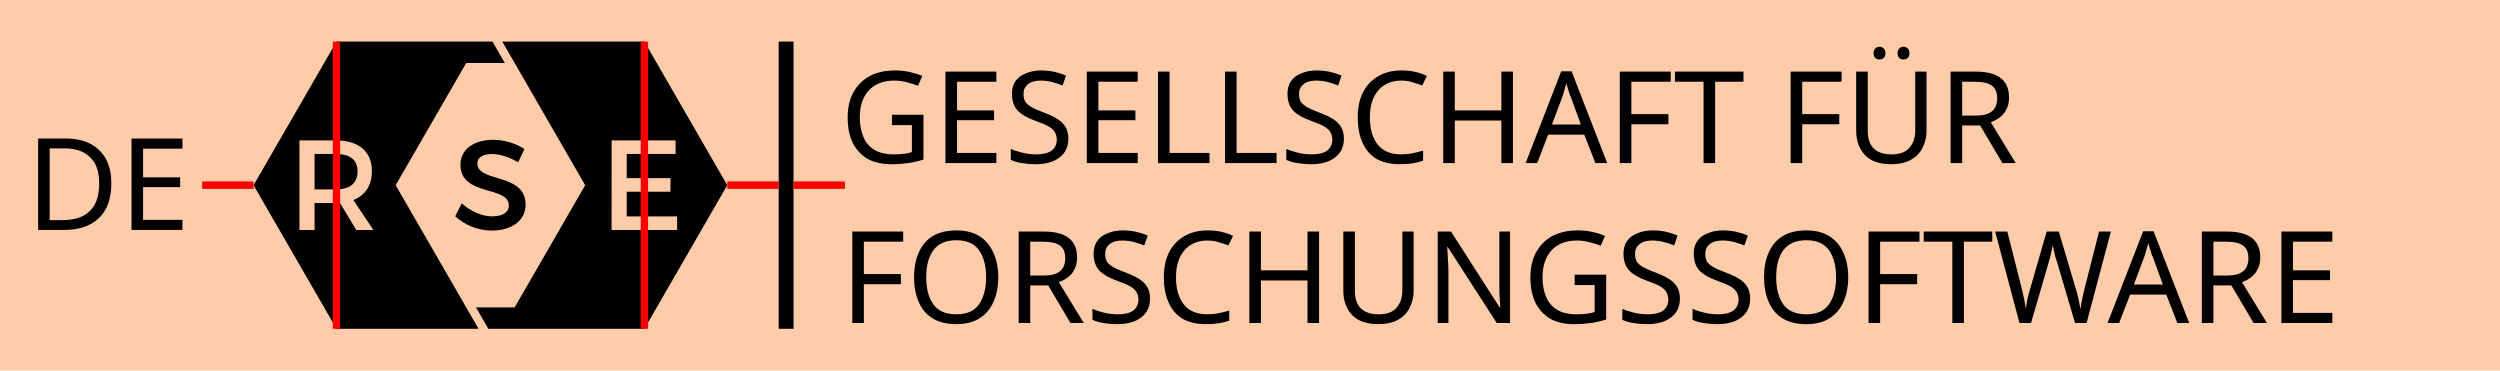
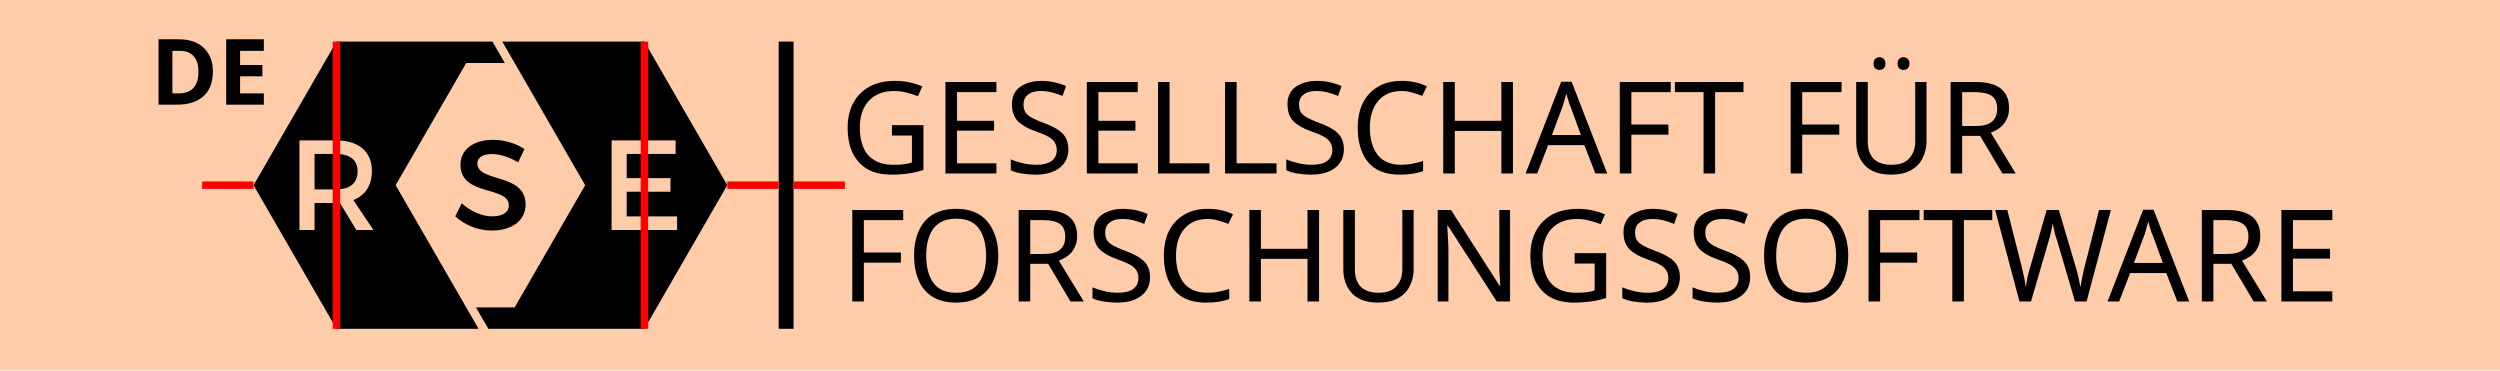
<svg xmlns="http://www.w3.org/2000/svg" width="135mm" height="20mm" viewBox="0 0 135 20" version="1.1" id="svg5470">
  <defs id="defs5464" />
  <g id="layer3" style="display:inline" transform="translate(0,-5)">
    <rect style="opacity:1;fill:#ffccaa;fill-opacity:1;fill-rule:nonzero;stroke:none;stroke-width:0.339;stroke-linecap:butt;stroke-linejoin:round;stroke-miterlimit:4;stroke-dasharray:none;stroke-dashoffset:0;stroke-opacity:1;paint-order:stroke markers fill" id="rect6052" width="135" height="20" x="0" y="5" />
  </g>
  <g id="layer2" style="display:inline" transform="translate(0,-277)">
-     <path transform="translate(0,8.9583334e-6)" style="display:inline;opacity:1;fill:#000000;fill-opacity:1;fill-rule:nonzero;stroke:none;stroke-width:0.244;stroke-linecap:butt;stroke-linejoin:round;stroke-miterlimit:4;stroke-dasharray:none;stroke-dashoffset:0;stroke-opacity:1;paint-order:stroke markers fill" d="m 18.169,279.246 -4.477,7.755 4.477,7.754 h 7.674 l -4.477,-7.754 3.81,-6.599 h 2.085 l -0.667,-1.156 h -0.75 -1.222 z m 8.954,0 4.476,7.755 -3.809,6.598 h -2.087 l 0.668,1.156 h 0.752 3.709 3.965 l 4.476,-7.754 -4.476,-7.755 z m -0.496,5.305 c -1.05,0 -1.762,0.518 -1.762,1.347 0,1.721 2.612,1.119 2.612,2.197 0,0.373 -0.339,0.588 -0.905,0.588 -0.518,0 -1.14,-0.249 -1.638,-0.705 l -0.352,0.705 c 0.498,0.456 1.216,0.767 1.976,0.767 1.064,0 1.824,-0.532 1.824,-1.396 0.007,-1.741 -2.605,-1.175 -2.605,-2.232 0,-0.325 0.311,-0.504 0.788,-0.504 0.366,0 0.891,0.131 1.416,0.449 l 0.338,-0.719 c -0.449,-0.297 -1.064,-0.497 -1.693,-0.497 z m -10.456,0.031 h 1.963 c 1.237,0 1.948,0.601 1.948,1.651 0,0.774 -0.359,1.32 -1.002,1.569 l 1.085,1.617 H 19.24 l -0.885,-1.465 c -0.069,0.007 -0.145,0.007 -0.221,0.007 h -1.147 v 1.458 H 16.172 Z m 16.856,0 h 3.455 v 0.732 h -2.64 v 1.306 h 2.363 v 0.733 h -2.363 v 1.333 h 2.722 v 0.733 h -3.538 z m -16.04,0.732 v 1.914 h 1.147 c 0.746,0 1.175,-0.318 1.175,-0.974 0,-0.636 -0.428,-0.94 -1.175,-0.94 z" id="path5401" />
-     <text transform="translate(0,8.9583334e-6)" id="text5412" y="289.418" x="1.386" style="font-style:normal;font-variant:normal;font-weight:normal;font-stretch:normal;font-size:6.91px;line-height:125%;font-family:Montserrat;-inkscape-font-specification:Montserrat;text-align:start;letter-spacing:0px;word-spacing:0px;writing-mode:lr-tb;text-anchor:start;display:inline;fill:#000000;fill-opacity:1;stroke:none;stroke-width:0.239px;stroke-linecap:butt;stroke-linejoin:miter;stroke-opacity:1" xml:space="preserve">
-       <tspan style="font-style:normal;font-variant:normal;font-weight:normal;font-stretch:normal;font-size:6.91px;font-family:Montserrat;-inkscape-font-specification:Montserrat;fill:#000000;stroke-width:0.239px" y="289.418" x="1.386" id="tspan5410">DE</tspan>
+     <path transform="translate(0,8.9583334e-6)" style="display:inline;opacity:1;fill:#000000;fill-opacity:1;fill-rule:nonzero;stroke:none;stroke-width:0.244;stroke-linecap:butt;stroke-linejoin:round;stroke-miterlimit:4;stroke-dasharray:none;stroke-dashoffset:0;stroke-opacity:1;paint-order:stroke markers fill" d="m 18.169,279.246 -4.477,7.755 4.477,7.754 7.674,0 -4.477,-7.754 3.81,-6.599 2.085,0 -0.667,-1.156 -0.75,0 -1.222,0 z m 8.954,0 4.476,7.755 -3.809,6.598 -2.087,0 0.668,1.156 0.752,0 3.709,0 3.965,0 4.476,-7.754 -4.476,-7.755 z m -0.496,5.305 c -1.05,0 -1.762,0.518 -1.762,1.347 0,1.721 2.612,1.119 2.612,2.197 0,0.373 -0.339,0.588 -0.905,0.588 -0.518,0 -1.14,-0.249 -1.638,-0.705 l -0.352,0.705 c 0.498,0.456 1.216,0.767 1.976,0.767 1.064,0 1.824,-0.532 1.824,-1.396 0.007,-1.741 -2.605,-1.175 -2.605,-2.232 0,-0.325 0.311,-0.504 0.788,-0.504 0.366,0 0.891,0.131 1.416,0.449 l 0.338,-0.719 c -0.449,-0.297 -1.064,-0.497 -1.693,-0.497 z m -10.456,0.031 1.963,0 c 1.237,0 1.948,0.601 1.948,1.651 0,0.774 -0.359,1.32 -1.002,1.569 l 1.085,1.617 -0.926,0 -0.885,-1.465 c -0.069,0.007 -0.145,0.007 -0.221,0.007 l -1.147,0 0,1.458 -0.815,0 z m 16.856,0 3.455,0 0,0.732 -2.64,0 0,1.306 2.363,0 0,0.733 -2.363,0 0,1.333 2.722,0 0,0.733 -3.538,0 z m -16.04,0.732 0,1.914 1.147,0 c 0.746,0 1.175,-0.318 1.175,-0.974 0,-0.636 -0.428,-0.94 -1.175,-0.94 z" id="path5401" />
+     <text id="text5412" y="282.653" x="8.123" style="font-style:normal;font-variant:normal;font-weight:normal;font-stretch:normal;font-size:6.91px;line-height:125%;font-family:Montserrat;-inkscape-font-specification:Montserrat;text-align:start;letter-spacing:0px;word-spacing:0px;writing-mode:lr-tb;text-anchor:start;display:inline;fill:#000000;fill-opacity:1;stroke:none;stroke-width:0.239px;stroke-linecap:butt;stroke-linejoin:miter;stroke-opacity:1" xml:space="preserve">
+       <tspan style="font-style:normal;font-variant:normal;font-weight:600;font-stretch:normal;font-size:4.939px;font-family:Montserrat;-inkscape-font-specification:'Montserrat Semi-Bold';fill:#000000;stroke-width:0.239px" y="282.653" x="8.123" id="tspan5410">DE</tspan>
    </text>
-     <path transform="translate(0,8.9583334e-6)" style="display:inline;opacity:1;fill:#000000;fill-opacity:1;fill-rule:nonzero;stroke:none;stroke-width:0.139;stroke-linecap:square;stroke-linejoin:round;stroke-miterlimit:4;stroke-dasharray:none;stroke-dashoffset:0;stroke-opacity:1;paint-order:stroke markers fill" d="m 42.048,279.246 h 0.803 v 15.509 h -0.803 z" id="rect5418" />
-     <text transform="translate(0,8.9583334e-6)" xml:space="preserve" style="font-style:normal;font-variant:normal;font-weight:normal;font-stretch:normal;font-size:6.91px;line-height:125%;font-family:Montserrat;-inkscape-font-specification:Montserrat;text-align:start;letter-spacing:0px;word-spacing:0px;writing-mode:lr-tb;text-anchor:start;display:inline;fill:#000000;fill-opacity:1;stroke:none;stroke-width:0.239px;stroke-linecap:butt;stroke-linejoin:miter;stroke-opacity:1" x="45.35" y="285.805" id="text5423">
-       <tspan id="tspan5421" x="45.35" y="285.805" style="font-style:normal;font-variant:normal;font-weight:300;font-stretch:normal;font-size:6.91px;font-family:Montserrat;-inkscape-font-specification:'Montserrat Light';fill:#000000;stroke-width:0.239px">GESELLSCHAFT FÜR</tspan>
-       <tspan x="45.35" y="294.442" style="font-style:normal;font-variant:normal;font-weight:300;font-stretch:normal;font-size:6.91px;font-family:Montserrat;-inkscape-font-specification:'Montserrat Light';fill:#000000;stroke-width:0.239px" id="tspan5425">FORSCHUNGSSOFTWARE</tspan>
+     <path transform="translate(0,8.9583334e-6)" style="display:inline;opacity:1;fill:#000000;fill-opacity:1;fill-rule:nonzero;stroke:none;stroke-width:0.139;stroke-linecap:square;stroke-linejoin:round;stroke-miterlimit:4;stroke-dasharray:none;stroke-dashoffset:0;stroke-opacity:1;paint-order:stroke markers fill" d="m 42.048,279.246 0.803,0 0,15.509 -0.803,0 z" id="rect5418" />
+     <text xml:space="preserve" style="font-style:normal;font-variant:normal;font-weight:normal;font-stretch:normal;font-size:6.91px;line-height:100%;font-family:Montserrat;-inkscape-font-specification:Montserrat;text-align:start;letter-spacing:0px;word-spacing:0px;writing-mode:lr-tb;text-anchor:start;display:inline;fill:#000000;fill-opacity:1;stroke:none;stroke-width:0.239px;stroke-linecap:butt;stroke-linejoin:miter;stroke-opacity:1" x="45.35" y="286.369" id="text5423">
+       <tspan id="tspan5421" x="45.35" y="286.369" style="font-style:normal;font-variant:normal;font-weight:300;font-stretch:normal;font-size:6.91px;line-height:100%;font-family:Montserrat;-inkscape-font-specification:'Montserrat, Light';text-align:start;writing-mode:lr-tb;text-anchor:start;fill:#000000;stroke-width:0.239px">GESELLSCHAFT FÜR</tspan>
+       <tspan x="45.35" y="293.279" style="font-style:normal;font-variant:normal;font-weight:300;font-stretch:normal;font-size:6.91px;line-height:100%;font-family:Montserrat;-inkscape-font-specification:'Montserrat, Light';text-align:start;writing-mode:lr-tb;text-anchor:start;fill:#000000;stroke-width:0.239px" id="tspan5425">FORSCHUNGSSOFTWARE</tspan>
    </text>
  </g>
  <g id="layer1" style="display:inline" transform="translate(0,-277)">
-     <path style="display:inline;opacity:1;fill:#0000ff;fill-opacity:1;fill-rule:nonzero;stroke:#ff0000;stroke-width:0.4;stroke-linecap:butt;stroke-linejoin:round;stroke-miterlimit:4;stroke-dasharray:none;stroke-dashoffset:0;stroke-opacity:1;paint-order:stroke markers fill" d="m 39.273,287 h 2.775" id="path5433" />
-     <path id="path5435" d="m 10.917,287 h 2.775" style="display:inline;opacity:1;fill:#0000ff;fill-opacity:1;fill-rule:nonzero;stroke:#ff0000;stroke-width:0.4;stroke-linecap:butt;stroke-linejoin:round;stroke-miterlimit:4;stroke-dasharray:none;stroke-dashoffset:0;stroke-opacity:1;paint-order:stroke markers fill" />
-     <path style="display:inline;opacity:1;fill:#0000ff;fill-opacity:1;fill-rule:nonzero;stroke:#ff0000;stroke-width:0.4;stroke-linecap:butt;stroke-linejoin:round;stroke-miterlimit:4;stroke-dasharray:none;stroke-dashoffset:0;stroke-opacity:1;paint-order:stroke markers fill" d="m 34.797,279.246 v 15.509" id="path5437" />
-     <path style="display:inline;opacity:1;fill:#0000ff;fill-opacity:1;fill-rule:nonzero;stroke:#ff0000;stroke-width:0.4;stroke-linecap:butt;stroke-linejoin:round;stroke-miterlimit:4;stroke-dasharray:none;stroke-dashoffset:0;stroke-opacity:1;paint-order:stroke markers fill" d="M 18.169,294.754 V 279.246" id="path5439" />
-     <path id="path5441" d="m 42.851,287 h 2.775" style="display:inline;opacity:1;fill:#0000ff;fill-opacity:1;fill-rule:nonzero;stroke:#ff0000;stroke-width:0.4;stroke-linecap:butt;stroke-linejoin:round;stroke-miterlimit:4;stroke-dasharray:none;stroke-dashoffset:0;stroke-opacity:1;paint-order:stroke markers fill" />
+     <path style="display:inline;opacity:1;fill:#0000ff;fill-opacity:1;fill-rule:nonzero;stroke:#ff0000;stroke-width:0.4;stroke-linecap:butt;stroke-linejoin:round;stroke-miterlimit:4;stroke-dasharray:none;stroke-dashoffset:0;stroke-opacity:1;paint-order:stroke markers fill" d="m 39.273,287 2.775,0" id="path5433" />
+     <path id="path5435" d="m 10.917,287 2.775,0" style="display:inline;opacity:1;fill:#0000ff;fill-opacity:1;fill-rule:nonzero;stroke:#ff0000;stroke-width:0.4;stroke-linecap:butt;stroke-linejoin:round;stroke-miterlimit:4;stroke-dasharray:none;stroke-dashoffset:0;stroke-opacity:1;paint-order:stroke markers fill" />
+     <path style="display:inline;opacity:1;fill:#0000ff;fill-opacity:1;fill-rule:nonzero;stroke:#ff0000;stroke-width:0.4;stroke-linecap:butt;stroke-linejoin:round;stroke-miterlimit:4;stroke-dasharray:none;stroke-dashoffset:0;stroke-opacity:1;paint-order:stroke markers fill" d="m 34.797,279.246 0,15.509" id="path5437" />
+     <path style="display:inline;opacity:1;fill:#0000ff;fill-opacity:1;fill-rule:nonzero;stroke:#ff0000;stroke-width:0.4;stroke-linecap:butt;stroke-linejoin:round;stroke-miterlimit:4;stroke-dasharray:none;stroke-dashoffset:0;stroke-opacity:1;paint-order:stroke markers fill" d="m 18.169,294.754 0,-15.509" id="path5439" />
+     <path id="path5441" d="m 42.851,287 2.775,0" style="display:inline;opacity:1;fill:#0000ff;fill-opacity:1;fill-rule:nonzero;stroke:#ff0000;stroke-width:0.4;stroke-linecap:butt;stroke-linejoin:round;stroke-miterlimit:4;stroke-dasharray:none;stroke-dashoffset:0;stroke-opacity:1;paint-order:stroke markers fill" />
  </g>
</svg>
